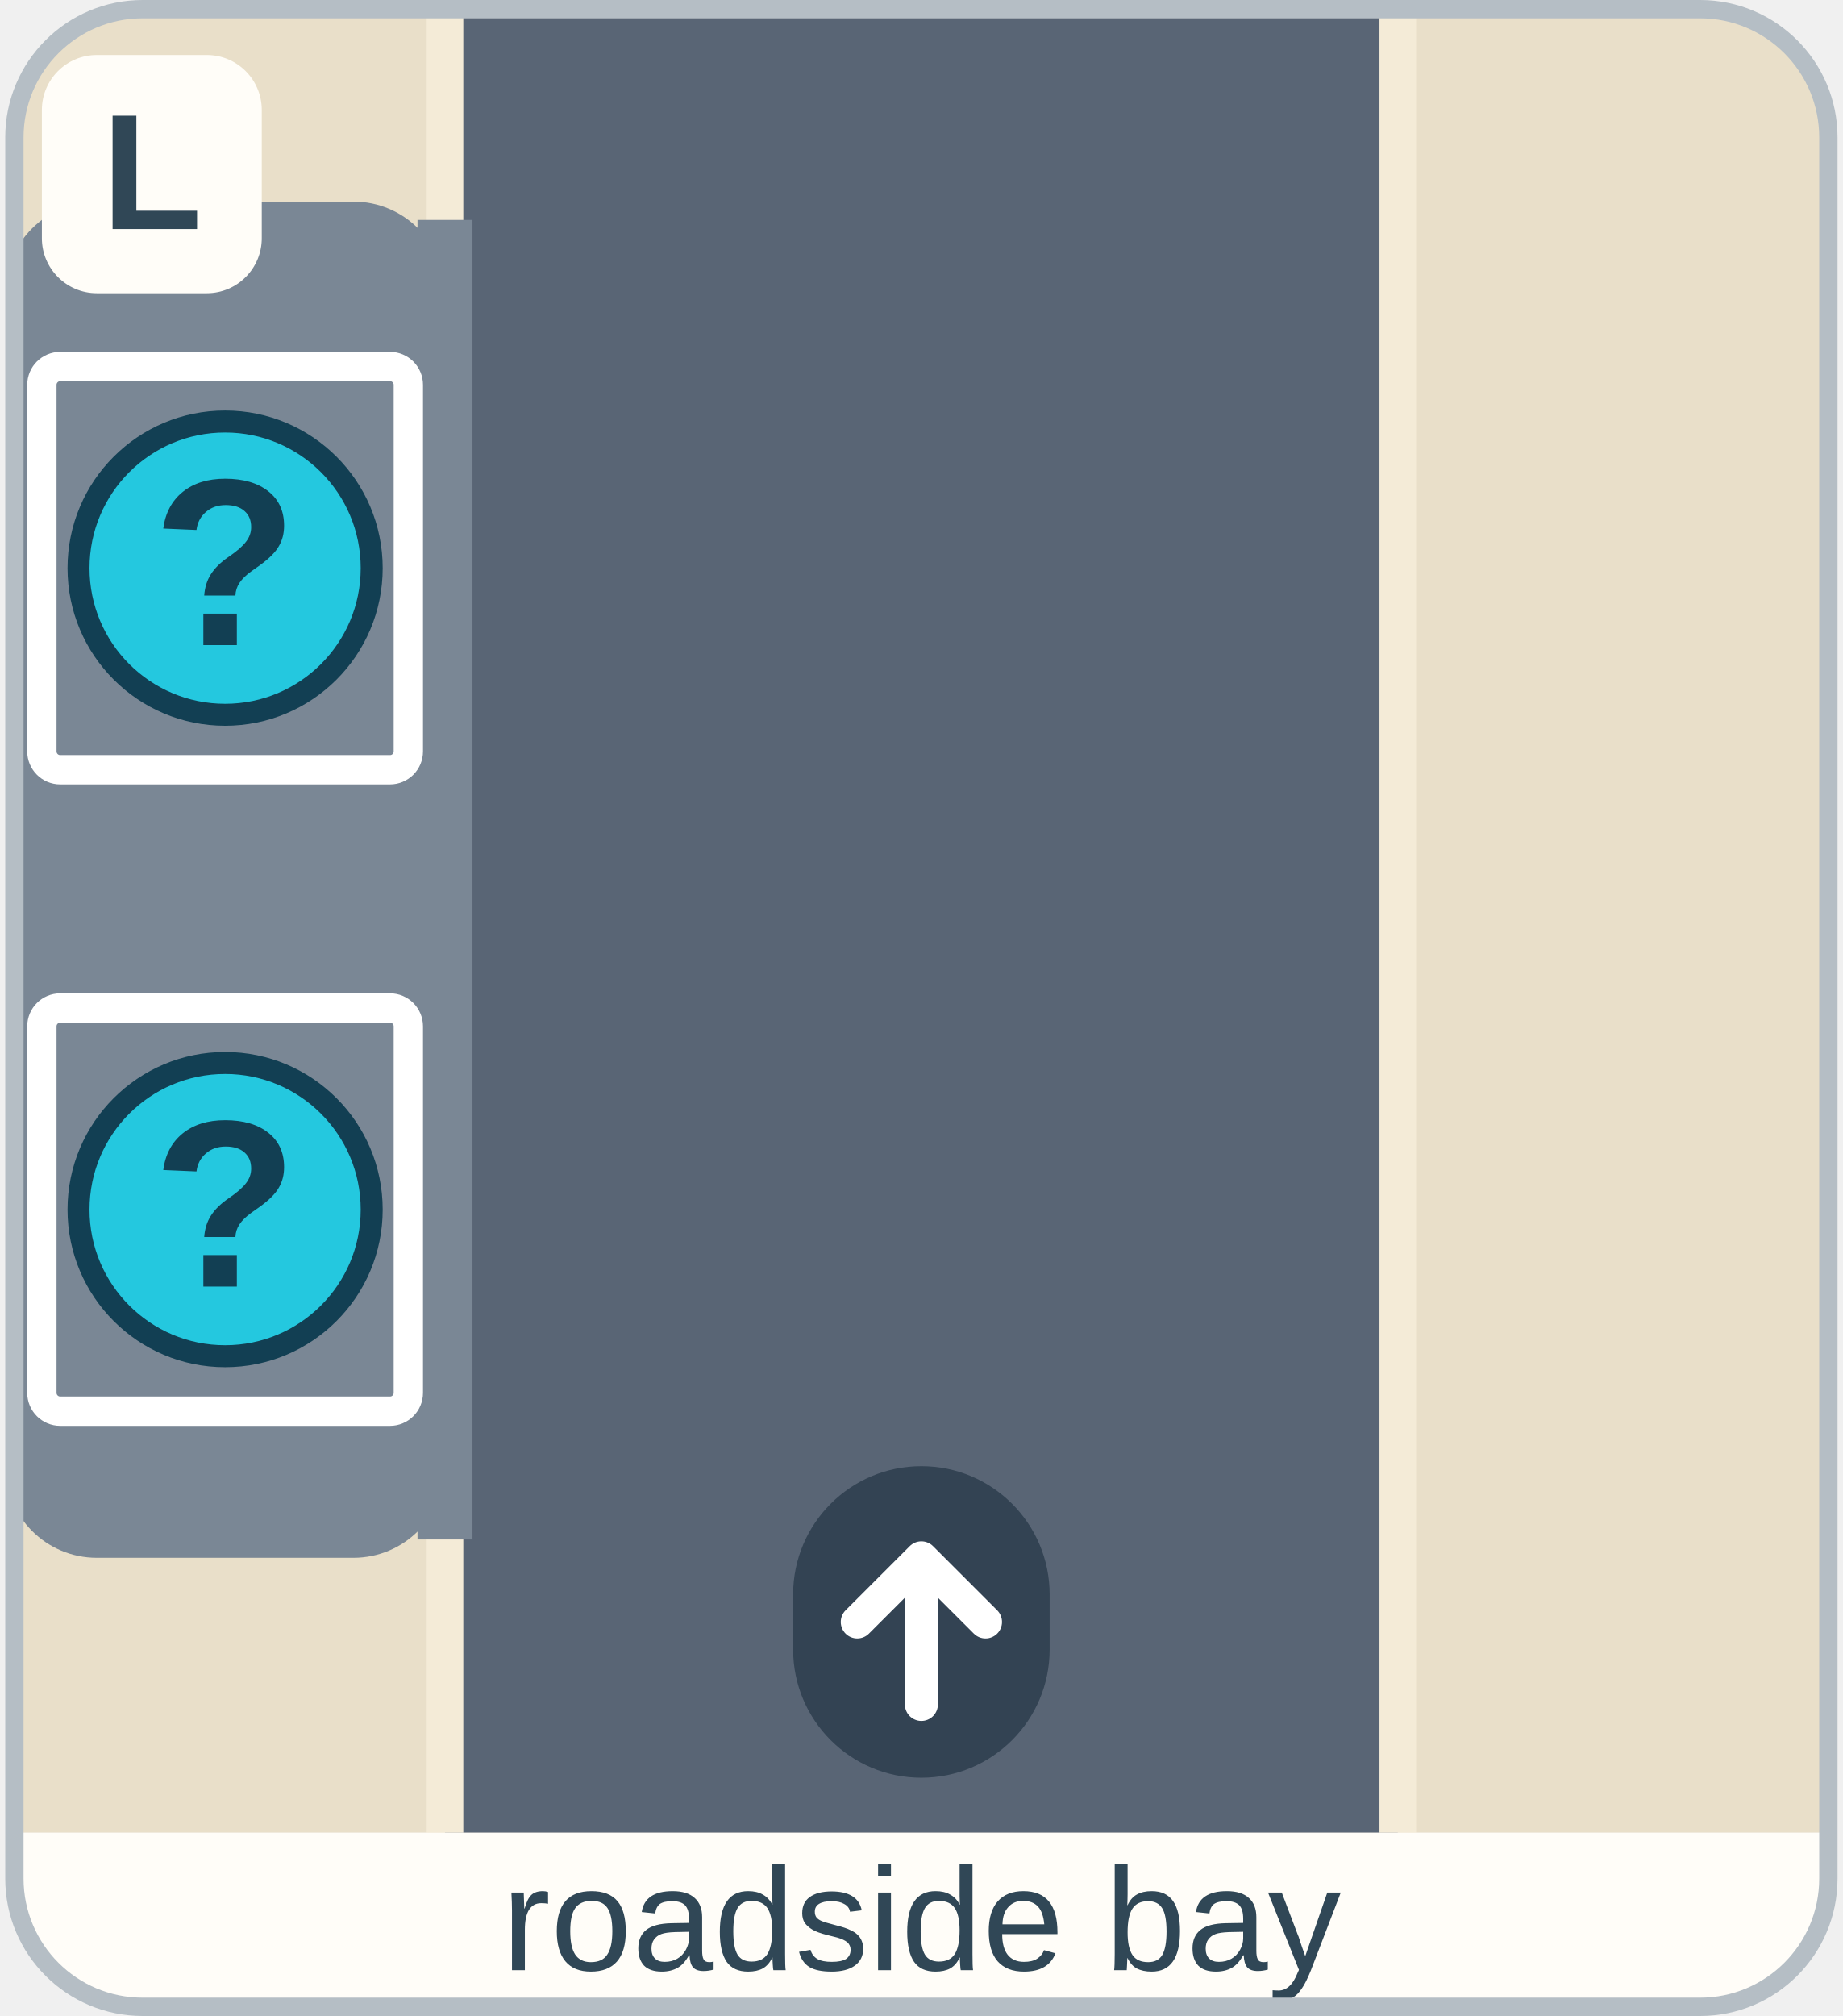
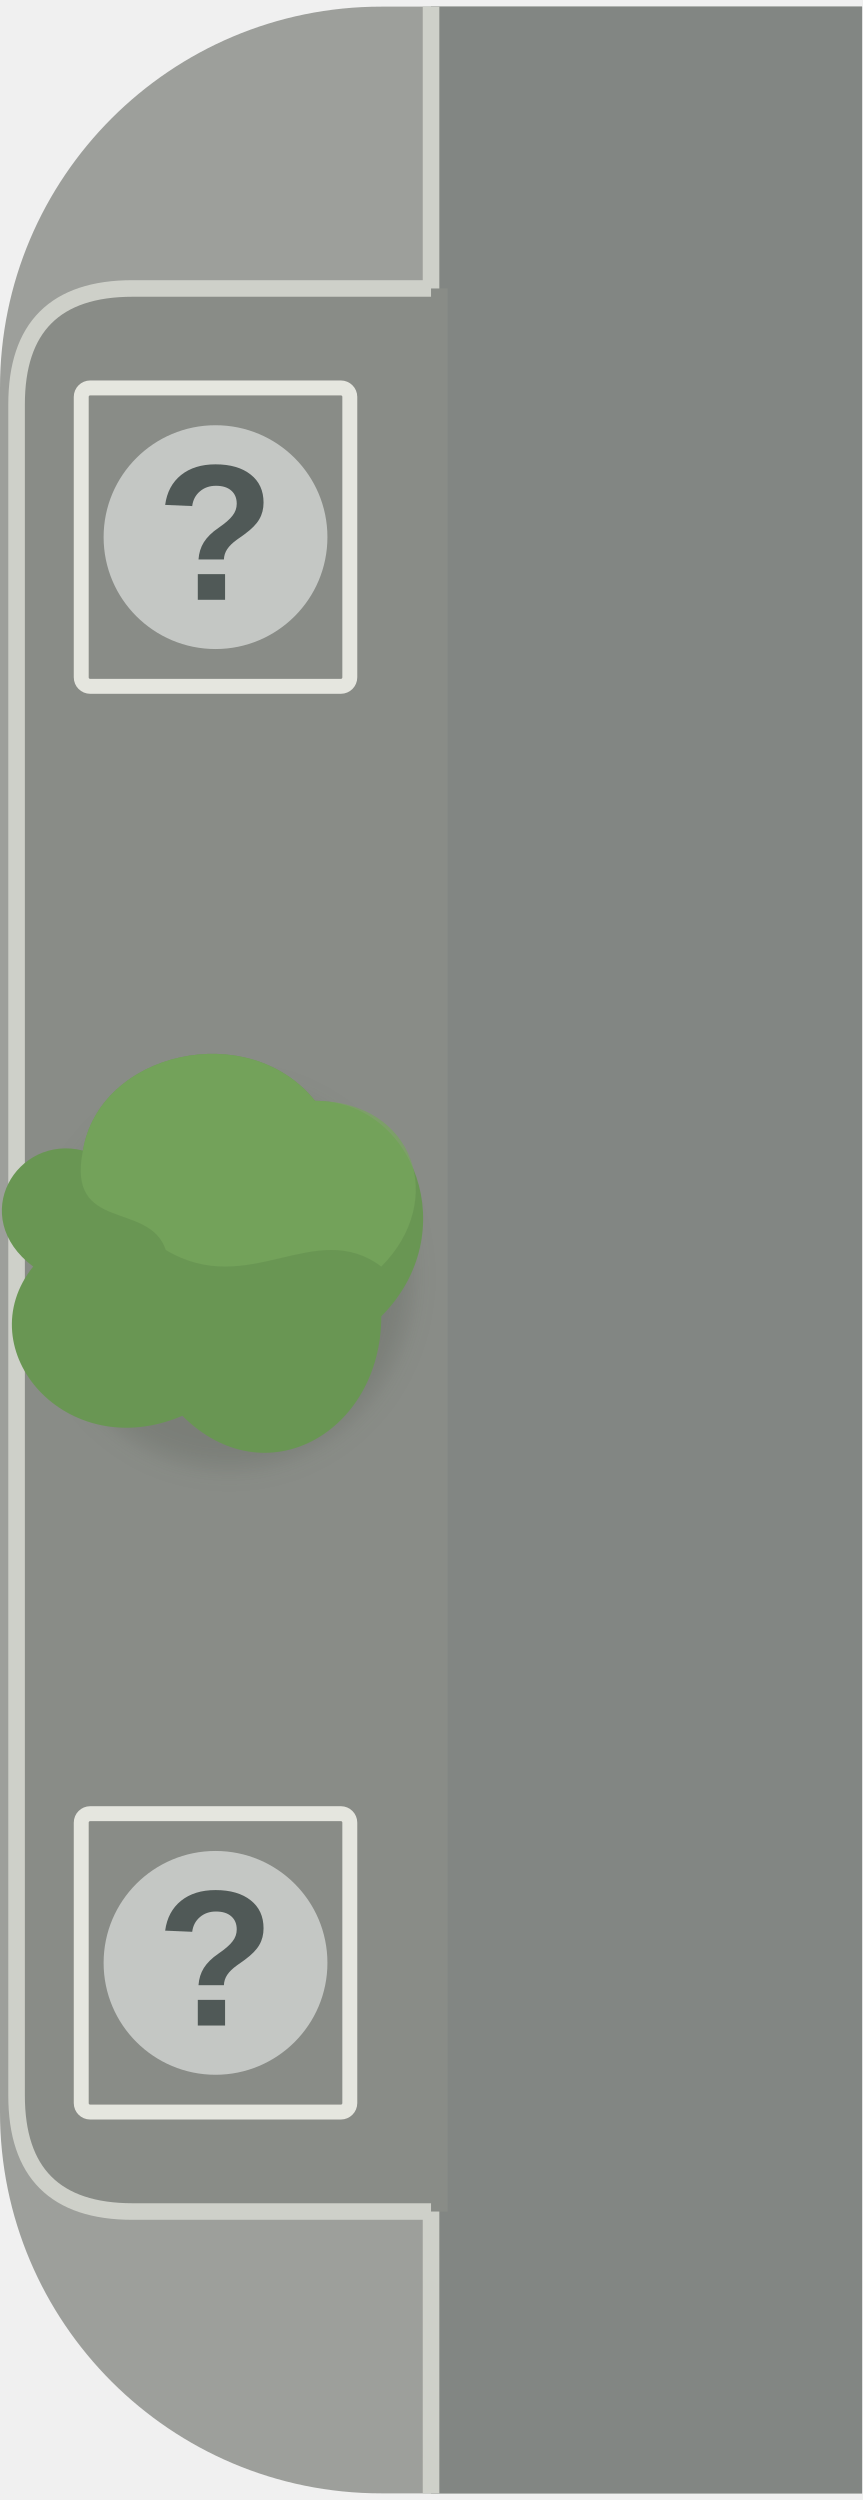
- <svg xmlns="http://www.w3.org/2000/svg" width="64" height="70" viewBox="0 0 100 110" role="img" aria-labelledby="title desc">
+ <svg xmlns="http://www.w3.org/2000/svg" width="40" height="116" viewBox="0 0 52 150" role="img" aria-labelledby="title desc">
  <style>text{font-family:Arial,Helvetica,sans-serif}</style>
  <defs>
    <clipPath id="frame">
-       <rect x="0.5" y="0.5" width="99" height="109" rx="7" />
+       <path d="M52 0H23A23 23 0 0 0 0 23V127A23 23 0 0 0 23 150H52Z" />
    </clipPath>
+     <filter id="car-shadow" x="-40%" y="-25%" width="180%" height="160%">
+       <feGaussianBlur stdDeviation="0.7" />
+     </filter>
  </defs>
  <g clip-path="url(#frame)">
-     <path d="M0 0H100V100H0Z" fill="#e9dfc9" />
-     <path d="M24 0H76V100H24Z" fill="#596575" />
-     <path d="M24 0V100M76 0V100" fill="none" stroke="#f4ebd7" stroke-width="2" />
-     <rect x="0" y="11" width="24" height="74" rx="5" fill="#7a8795" />
-     <path d="M24 12V84" stroke="#7a8795" stroke-width="3" />
-     <rect x="43" y="80" width="14" height="17" rx="7" fill="#334353" />
-     <path d="M50 93V85M46.5 88.5 50 85 53.5 88.5" fill="none" stroke="#fff" stroke-width="1.8" stroke-linecap="round" stroke-linejoin="round" />
-     <g transform="translate(12 31) rotate(0)">
-       <rect x="-10" y="-11" width="20" height="22" rx="1" fill="none" stroke="#fff" stroke-width="1.6" />
-       <circle r="8" fill="#24c8df" stroke="#123f53" stroke-width="1.2" />
-       <text y="4.2" text-anchor="middle" font-size="13" font-weight="700" fill="#123f53">?</text>
+     <g>
+       <path d="M0 0H52V150H0Z" fill="#9d9f9b" />
+       <path d="M26 0H52V150H26Z" fill="#828683" />
+       <path d="M26 0V150" fill="none" stroke="#ced0c9" stroke-width="1" />
+       <path d="M27 17H8Q1 17 1 24V126Q1 133 8 133H27Z" fill="#898c87" />
+       <path d="M26 17H8Q1 17 1 24V126Q1 133 8 133H26" fill="none" stroke="#ced0c9" stroke-width="1" />
    </g>
-     <g transform="translate(12 66) rotate(0)">
-       <rect x="-10" y="-11" width="20" height="22" rx="1" fill="none" stroke="#fff" stroke-width="1.6" />
-       <circle r="8" fill="#24c8df" stroke="#123f53" stroke-width="1.2" />
-       <text y="4.2" text-anchor="middle" font-size="13" font-weight="700" fill="#123f53">?</text>
+     <g transform="translate(13 32) rotate(0) scale(0.9)">
+       <rect x="-9" y="-10" width="18" height="20" rx="0.6" fill="none" stroke="#f0f0e9" stroke-width="1" opacity="0.9" />
+       <circle r="7.5" fill="#c4c7c4" />
+       <text y="4.2" text-anchor="middle" font-size="13" font-weight="700" fill="#505957">?</text>
    </g>
-     <rect x="2" y="3" width="12" height="13" rx="3" fill="#fffdf8" />
-     <text x="8" y="12.5" text-anchor="middle" font-size="9" font-weight="700" fill="#304756">L</text>
-     <rect y="100" width="100" height="10" fill="#fffdf8" />
-     <text x="50" y="107.5" text-anchor="middle" font-size="8" fill="#304756">roadside bay</text>
+     <g transform="translate(13 118) rotate(0) scale(0.9)">
+       <rect x="-9" y="-10" width="18" height="20" rx="0.6" fill="none" stroke="#f0f0e9" stroke-width="1" opacity="0.9" />
+       <circle r="7.5" fill="#c4c7c4" />
+       <text y="4.2" text-anchor="middle" font-size="13" font-weight="700" fill="#505957">?</text>
+     </g>
+     <g transform="translate(13 75)">
+       <ellipse cx="0.8" cy="1.6" rx="11" ry="11.5" fill="#343d30" opacity="0.17" filter="url(#car-shadow)" />
+       <path d="M-8-6C-7-12 2-14 6-9C12-9 15-1 10 4C10 11 3 15-2 10C-9 13-15 6-11 1C-15-2-12-7-8-6Z" fill="#699653" />
+       <path d="M-8-6C-7-12 2-14 6-9C12-9 14-3 10 1C6-2 2 3-3 0C-4-3-9-1-8-6Z" fill="#77a65d" opacity="0.7" />
+     </g>
  </g>
-   <rect x="0.5" y="0.5" width="99" height="109" rx="7" fill="none" stroke="#b5bec5" />
</svg>
